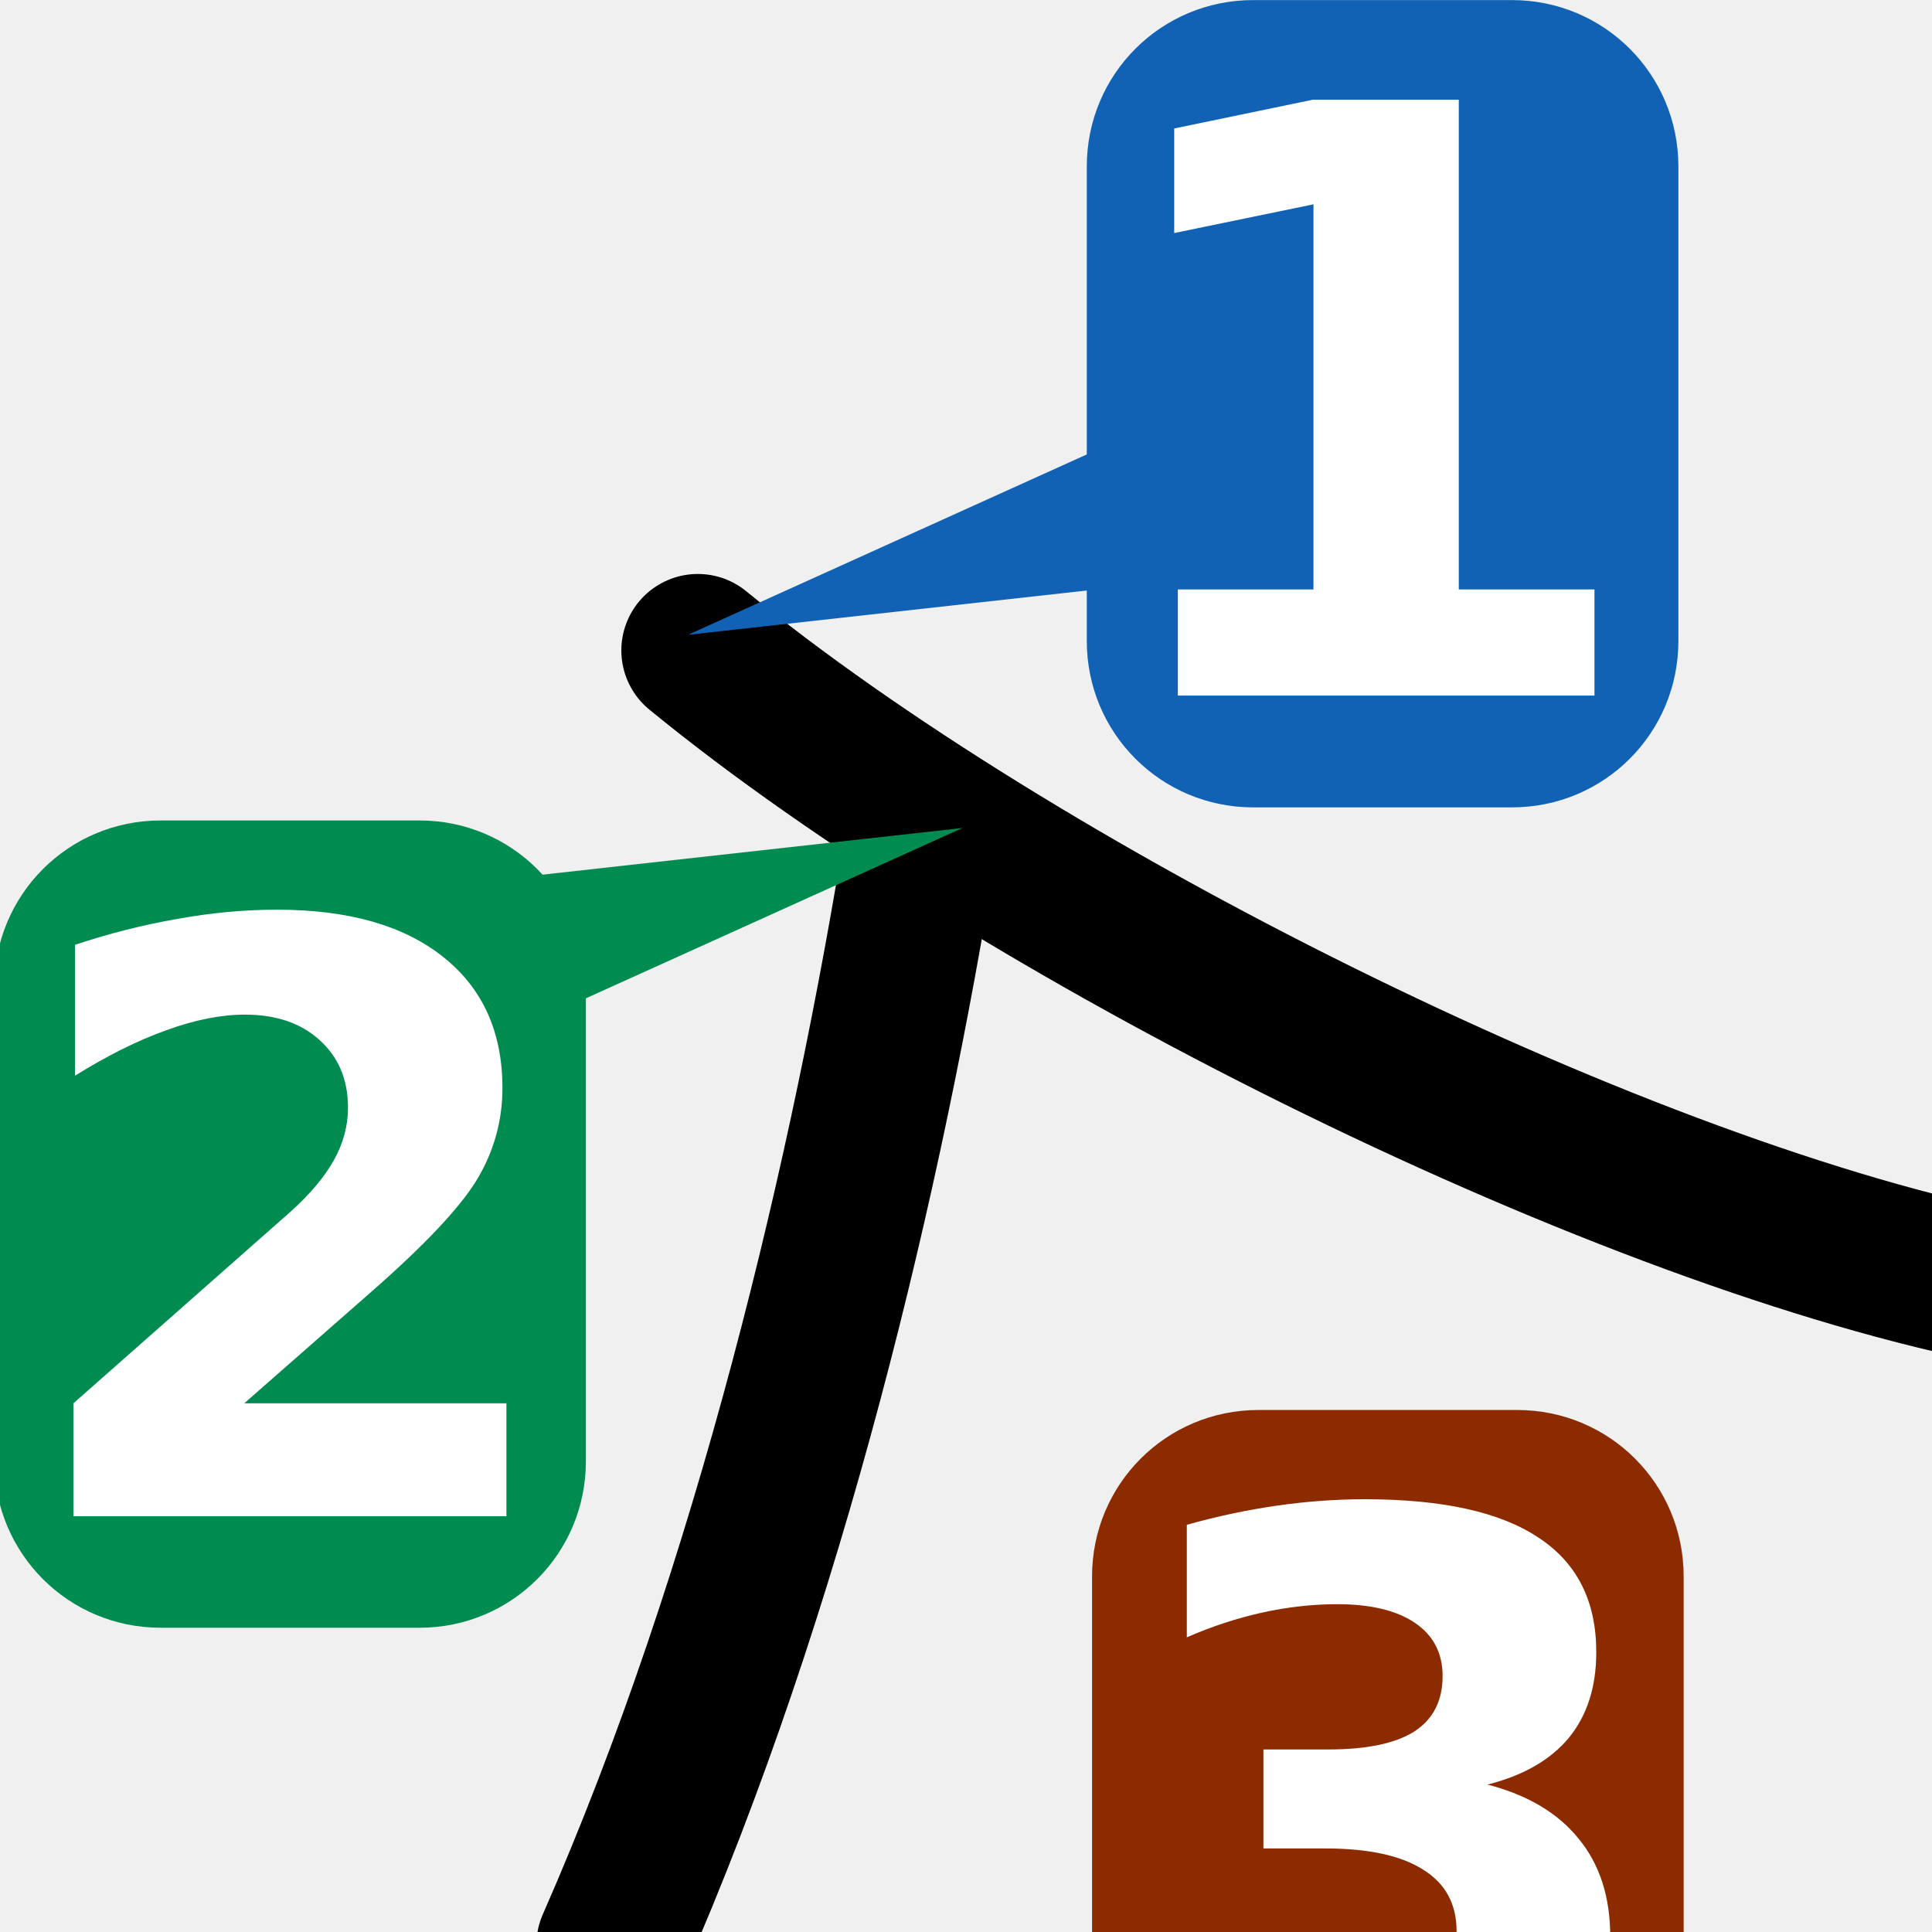
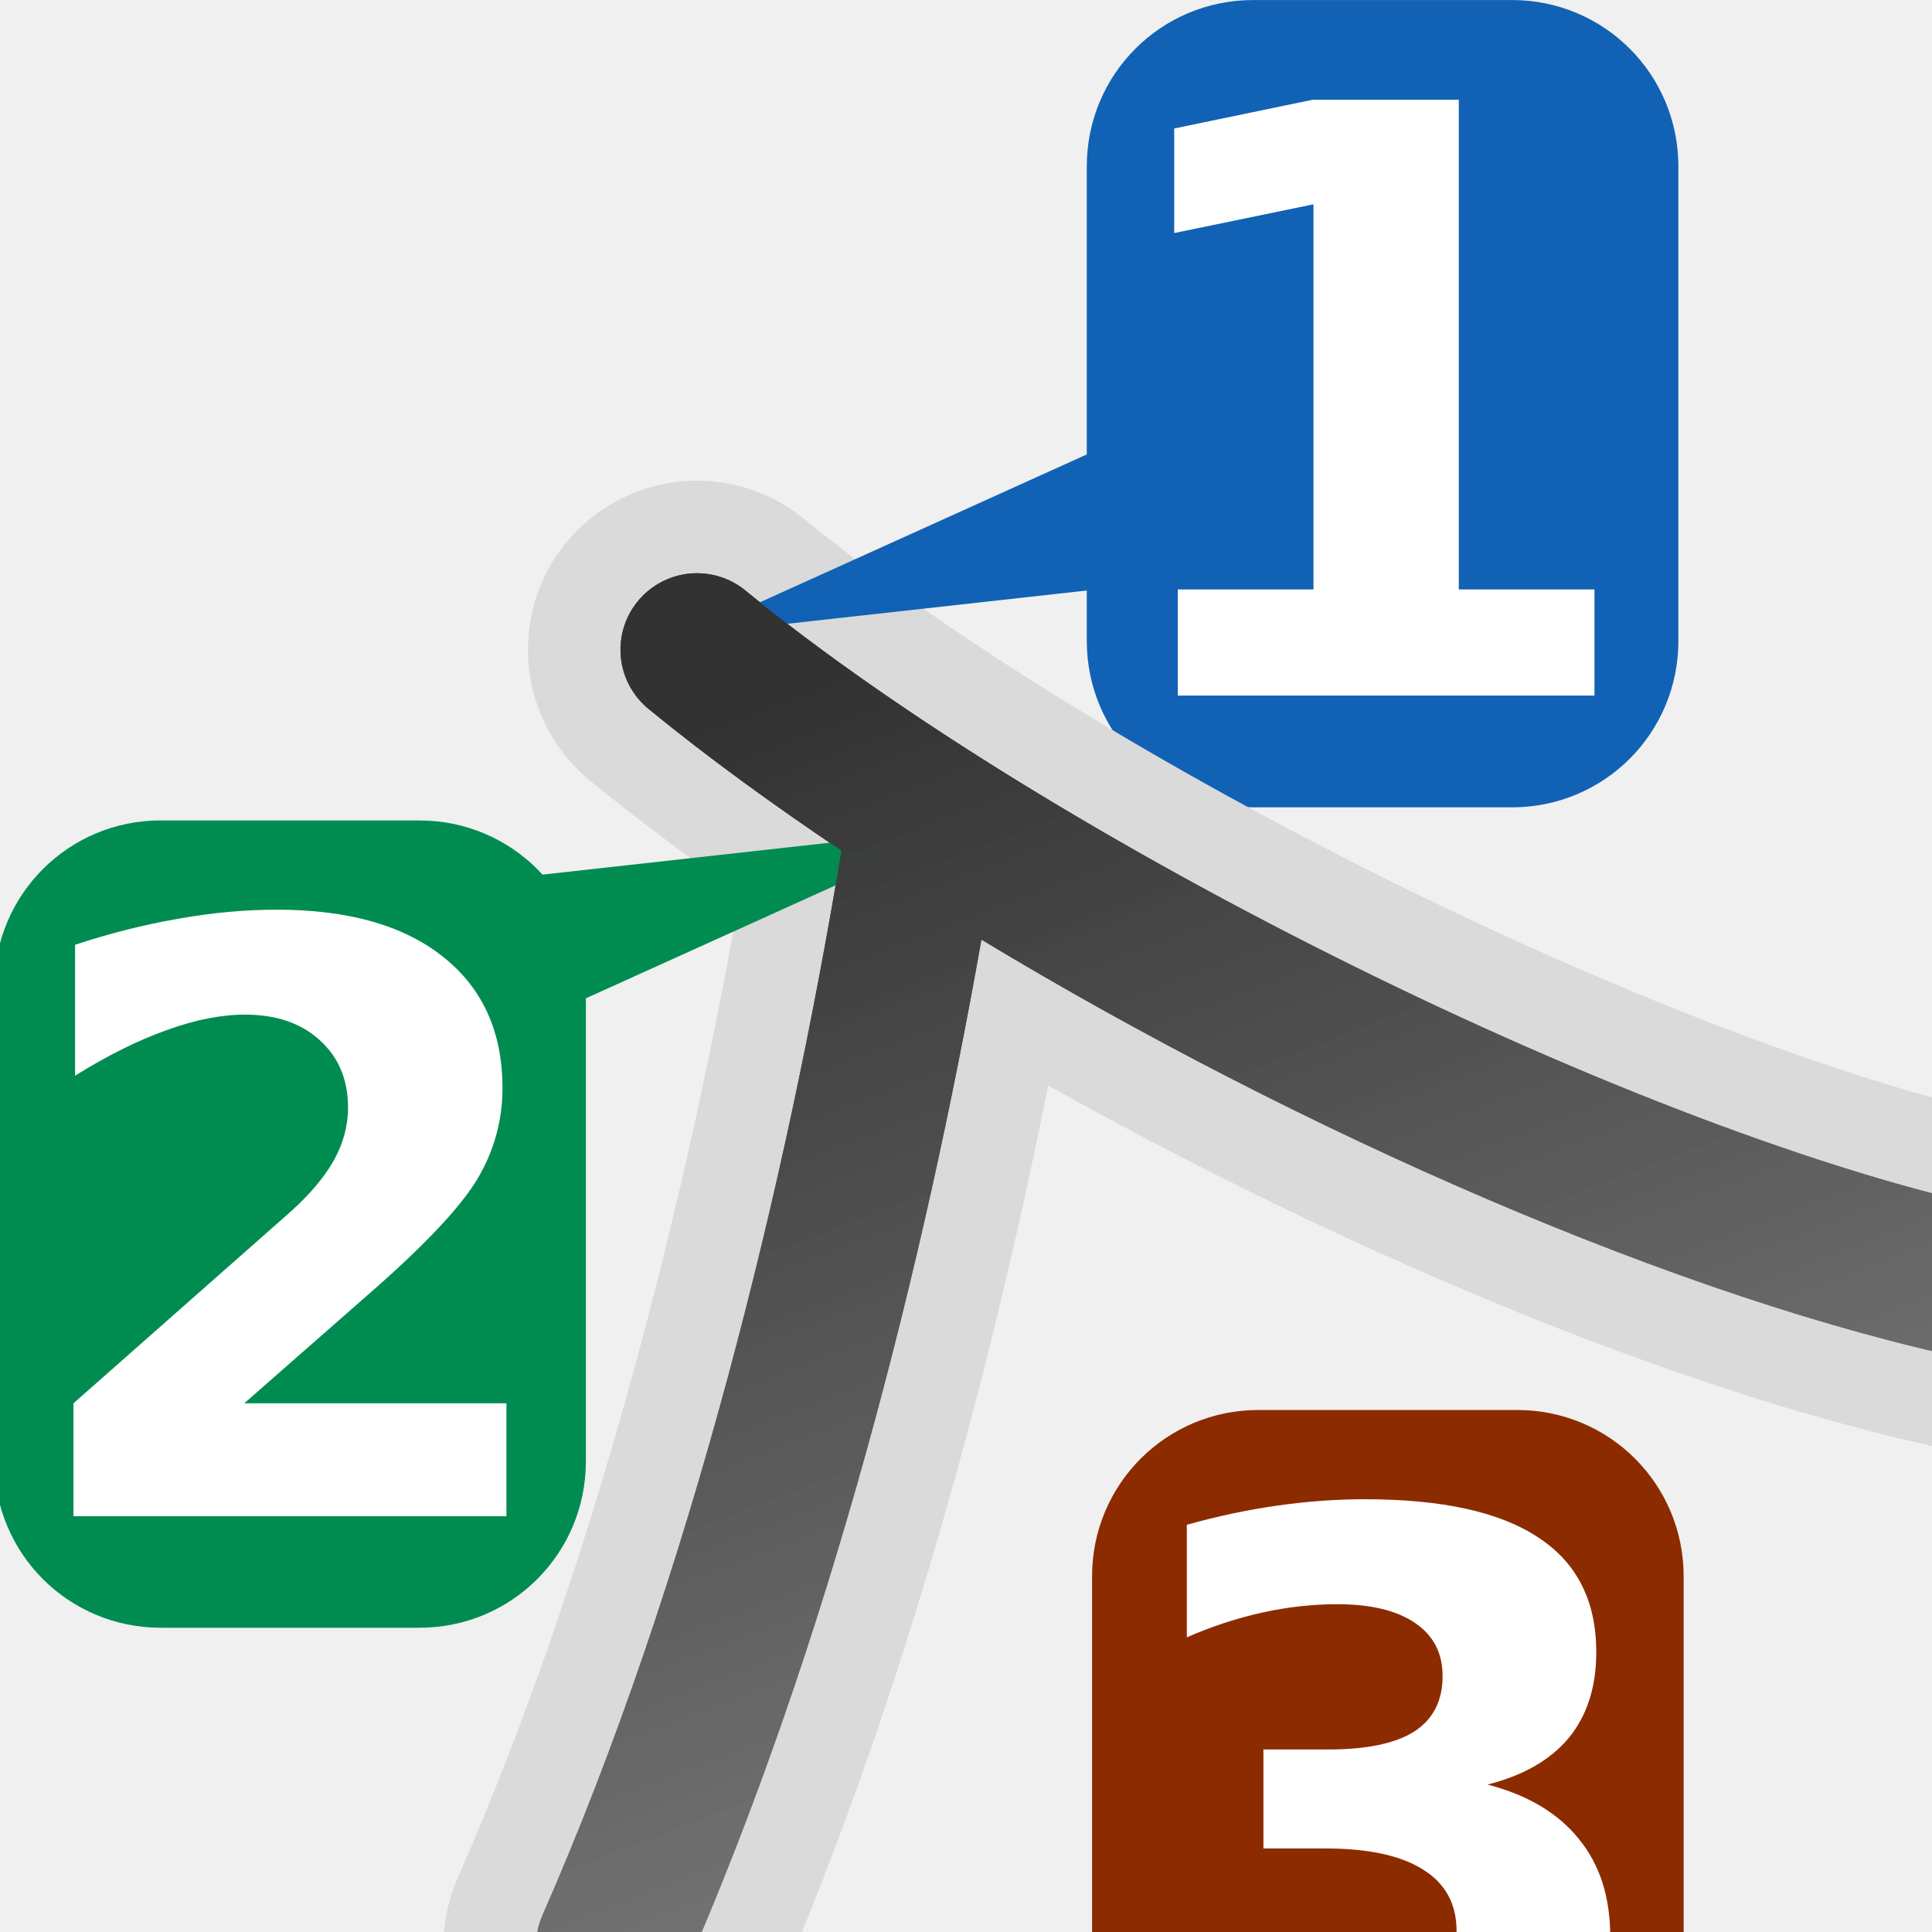
- <svg xmlns="http://www.w3.org/2000/svg" version="1.1" id="svg2" viewBox="0 0 48 48" height="48" width="48">
-   <defs id="defs4" />
-   <g transform="translate(0,-1004.362)" id="layer1">
-     <path id="rect4152" d="m 31.135,1004.364 6.43,0 c 2.29,0 4.134,1.844 4.134,4.134 l 0,11.789 c 0,2.29 -1.844,4.134 -4.134,4.134 l -6.43,0 c -2.29,0 -4.134,-1.844 -4.134,-4.134 l 0,-11.789 c 0,-2.29 1.844,-4.134 4.134,-4.134 z" style="opacity:1;fill:#1162b5;fill-opacity:1;fill-rule:evenodd;stroke:none;stroke-width:2.4;stroke-linecap:round;stroke-linejoin:miter;stroke-miterlimit:4;stroke-dasharray:none;stroke-dashoffset:0;stroke-opacity:0.355" />
-     <g id="text4136" style="font-style:normal;font-variant:normal;font-weight:bold;font-stretch:normal;font-size:20.306px;line-height:125%;font-family:Sans;-inkscape-font-specification:'Sans Bold';letter-spacing:0px;word-spacing:0px;fill:#ffffff;fill-opacity:1;stroke:none;stroke-width:1px;stroke-linecap:butt;stroke-linejoin:miter;stroke-opacity:1">
-       <path id="path4801" style="" d="m 29.262,1019.006 3.371,0 0,-9.568 -3.46,0.714 0,-2.598 3.441,-0.714 3.629,0 0,12.166 3.371,0 0,2.637 -10.351,0 0,-2.637 z" />
-     </g>
-     <path id="rect4154" d="m 3.992,1024.746 6.43,0 c 2.29,0 4.134,1.844 4.134,4.134 l 0,11.789 c 0,2.29 -1.844,4.134 -4.134,4.134 l -6.43,0 c -2.29,0 -4.134,-1.844 -4.134,-4.134 l 0,-11.789 c 0,-2.29 1.844,-4.134 4.134,-4.134 z" style="opacity:1;fill:#008c51;fill-opacity:1;fill-rule:evenodd;stroke:none;stroke-width:2.4;stroke-linecap:round;stroke-linejoin:miter;stroke-miterlimit:4;stroke-dasharray:none;stroke-dashoffset:0;stroke-opacity:0.355" />
-     <g id="text4144" style="font-style:normal;font-variant:normal;font-weight:bold;font-stretch:normal;font-size:20.306px;line-height:125%;font-family:Sans;-inkscape-font-specification:'Sans Bold';letter-spacing:0px;word-spacing:0px;fill:#ffffff;fill-opacity:1;stroke:none;stroke-width:1px;stroke-linecap:butt;stroke-linejoin:miter;stroke-opacity:1">
-       <path id="path4804" style="" d="m 6.068,1039.227 6.514,0 0,2.806 -10.758,0 0,-2.806 5.404,-4.769 q 0.724,-0.654 1.071,-1.279 0.347,-0.625 0.347,-1.299 0,-1.041 -0.704,-1.676 -0.694,-0.634 -1.854,-0.634 -0.892,0 -1.953,0.387 -1.061,0.377 -2.271,1.13 l 0,-3.252 q 1.289,-0.426 2.548,-0.644 1.259,-0.228 2.469,-0.228 2.657,0 4.125,1.17 1.477,1.17 1.477,3.262 0,1.21 -0.625,2.261 -0.625,1.041 -2.628,2.796 l -3.163,2.776 z" />
-     </g>
-     <path id="path4148" d="m 17.337,1020.522 c 7.847,6.427 22.493,13.802 32.143,15.788" style="fill:none;fill-rule:evenodd;stroke:#000000;stroke-width:3.8;stroke-linecap:round;stroke-linejoin:miter;stroke-miterlimit:4;stroke-dasharray:none;stroke-opacity:1" />
-     <path id="path4150" d="m 22.909,1025.065 c -1.34,8.369 -3.783,18.743 -7.684,27.625" style="fill:none;fill-rule:evenodd;stroke:#000000;stroke-width:3.8;stroke-linecap:round;stroke-linejoin:miter;stroke-miterlimit:4;stroke-dasharray:none;stroke-opacity:1" />
-     <path id="path4729" d="m 27.7,1015.336 -10.607,4.798 11.364,-1.263 z" style="fill:#1162b5;fill-opacity:1;fill-rule:evenodd;stroke:none;stroke-width:1px;stroke-linecap:butt;stroke-linejoin:miter;stroke-opacity:1" />
-     <path style="fill:#008c51;fill-opacity:1;fill-rule:evenodd;stroke:none;stroke-width:1px;stroke-linecap:butt;stroke-linejoin:miter;stroke-opacity:1" d="m 13.305,1029.731 10.607,-4.798 -11.364,1.263 z" id="path4731" />
-     <path id="rect4733" d="m 31.266,1039.393 6.43,0 c 2.29,0 4.134,1.844 4.134,4.134 l 0,11.789 c 0,2.29 -1.844,4.134 -4.134,4.134 l -6.43,0 c -2.29,0 -4.134,-1.844 -4.134,-4.134 l 0,-11.789 c 0,-2.29 1.844,-4.134 4.134,-4.134 z" style="opacity:1;fill:#8c2b00;fill-opacity:1;fill-rule:evenodd;stroke:none;stroke-width:2.4;stroke-linecap:round;stroke-linejoin:miter;stroke-miterlimit:4;stroke-dasharray:none;stroke-dashoffset:0;stroke-opacity:0.355" />
-     <g id="text4735" style="font-style:normal;font-variant:normal;font-weight:bold;font-stretch:normal;font-size:20.306px;line-height:125%;font-family:Sans;-inkscape-font-specification:'Sans Bold';letter-spacing:0px;word-spacing:0px;fill:#ffffff;fill-opacity:1;stroke:none;stroke-width:1px;stroke-linecap:butt;stroke-linejoin:miter;stroke-opacity:1">
-       <path id="path4796" style="" d="m 36.952,1048.698 q 1.497,0.387 2.271,1.349 0.783,0.952 0.783,2.429 0,2.201 -1.686,3.351 -1.686,1.14 -4.918,1.14 -1.14,0 -2.29,-0.188 -1.14,-0.178 -2.261,-0.545 l 0,-2.945 q 1.071,0.535 2.122,0.813 1.061,0.268 2.082,0.268 1.517,0 2.32,-0.525 0.813,-0.525 0.813,-1.507 0,-1.011 -0.833,-1.527 -0.823,-0.525 -2.439,-0.525 l -1.527,0 0,-2.459 1.606,0 q 1.438,0 2.142,-0.446 0.704,-0.456 0.704,-1.378 0,-0.853 -0.684,-1.319 -0.684,-0.466 -1.933,-0.466 -0.922,0 -1.864,0.208 -0.942,0.208 -1.874,0.615 l 0,-2.796 q 1.13,-0.317 2.241,-0.476 1.11,-0.159 2.181,-0.159 2.885,0 4.313,0.952 1.438,0.942 1.438,2.846 0,1.299 -0.684,2.132 -0.684,0.823 -2.023,1.16 z" />
-     </g>
+ <svg xmlns="http://www.w3.org/2000/svg" xmlns:xlink="http://www.w3.org/1999/xlink" version="1.1" id="svg2" viewBox="0 0 48 48" height="48" width="48">
+   <defs id="defs4">
+     <linearGradient id="linearGradient6589">
+       <stop style="stop-color:#323232;stop-opacity:1" offset="0" id="stop6585" />
+       <stop style="stop-color:#787878;stop-opacity:0.871" offset="1" id="stop6587" />
+     </linearGradient>
+     <linearGradient xlink:href="#linearGradient6589" id="linearGradient6591" x1="22.282" y1="16.201" x2="33.45" y2="45.489" gradientUnits="userSpaceOnUse" />
+   </defs>
+   <path style="opacity:1;fill:#1162b5;fill-opacity:1;fill-rule:evenodd;stroke:none;stroke-width:2.4;stroke-linecap:round;stroke-linejoin:miter;stroke-miterlimit:4;stroke-dasharray:none;stroke-dashoffset:0;stroke-opacity:0.355" d="m 31.135,0.001 h 6.43 c 2.29,0 4.134,1.844 4.134,4.134 V 15.924 c 0,2.29 -1.844,4.134 -4.134,4.134 h -6.43 c -2.29,0 -4.134,-1.844 -4.134,-4.134 V 4.135 c 0,-2.29 1.844,-4.134 4.134,-4.134 z" id="rect4152" />
+   <g style="font-style:normal;font-variant:normal;font-weight:bold;font-stretch:normal;font-size:20.306px;line-height:125%;font-family:Sans;-inkscape-font-specification:'Sans Bold';letter-spacing:0px;word-spacing:0px;fill:#ffffff;fill-opacity:1;stroke:none;stroke-width:1px;stroke-linecap:butt;stroke-linejoin:miter;stroke-opacity:1" id="text4136" transform="translate(0,-1004.362)">
+     <path d="m 29.262,1019.006 h 3.371 v -9.568 l -3.46,0.714 v -2.598 l 3.441,-0.714 h 3.629 v 12.166 h 3.371 v 2.637 H 29.262 Z" id="path4801" />
  </g>
+   <path style="opacity:1;fill:#008c51;fill-opacity:1;fill-rule:evenodd;stroke:none;stroke-width:2.4;stroke-linecap:round;stroke-linejoin:miter;stroke-miterlimit:4;stroke-dasharray:none;stroke-dashoffset:0;stroke-opacity:0.355" d="m 3.992,20.384 h 6.43 c 2.29,0 4.134,1.844 4.134,4.134 v 11.789 c 0,2.29 -1.844,4.134 -4.134,4.134 H 3.992 c -2.29,0 -4.134,-1.844 -4.134,-4.134 V 24.517 c 0,-2.29 1.844,-4.134 4.134,-4.134 z" id="rect4154" />
+   <g style="font-style:normal;font-variant:normal;font-weight:bold;font-stretch:normal;font-size:20.306px;line-height:125%;font-family:Sans;-inkscape-font-specification:'Sans Bold';letter-spacing:0px;word-spacing:0px;fill:#ffffff;fill-opacity:1;stroke:none;stroke-width:1px;stroke-linecap:butt;stroke-linejoin:miter;stroke-opacity:1" id="text4144" transform="translate(0,-1004.362)">
+     <path d="m 6.068,1039.227 h 6.514 v 2.806 H 1.825 v -2.806 l 5.404,-4.769 q 0.724,-0.654 1.071,-1.279 0.347,-0.625 0.347,-1.299 0,-1.041 -0.704,-1.676 -0.694,-0.634 -1.854,-0.634 -0.892,0 -1.953,0.387 -1.061,0.377 -2.271,1.13 v -3.252 q 1.289,-0.426 2.548,-0.644 1.259,-0.228 2.469,-0.228 2.657,0 4.125,1.17 1.477,1.17 1.477,3.262 0,1.21 -0.625,2.261 -0.625,1.041 -2.628,2.796 z" id="path4804" />
+   </g>
+   <path style="color:#000000;font-style:normal;font-variant:normal;font-weight:normal;font-stretch:normal;font-size:medium;line-height:normal;font-family:sans-serif;font-variant-ligatures:normal;font-variant-position:normal;font-variant-caps:normal;font-variant-numeric:normal;font-variant-alternates:normal;font-feature-settings:normal;text-indent:0;text-align:start;text-decoration:none;text-decoration-line:none;text-decoration-style:solid;text-decoration-color:#000000;letter-spacing:normal;word-spacing:normal;text-transform:none;writing-mode:lr-tb;direction:ltr;text-orientation:mixed;dominant-baseline:auto;baseline-shift:baseline;text-anchor:start;white-space:normal;shape-padding:0;clip-rule:nonzero;display:inline;overflow:visible;visibility:visible;opacity:1;isolation:auto;mix-blend-mode:normal;color-interpolation:sRGB;color-interpolation-filters:linearRGB;solid-color:#000000;solid-opacity:1;vector-effect:none;fill:url(#linearGradient6591);fill-opacity:1;fill-rule:evenodd;stroke:#dadada;stroke-width:4.6;stroke-linecap:round;stroke-linejoin:miter;stroke-miterlimit:4;stroke-dasharray:none;stroke-dashoffset:0;stroke-opacity:1;color-rendering:auto;image-rendering:auto;shape-rendering:auto;text-rendering:auto;enable-background:accumulate;paint-order:stroke fill markers" d="M 17.316 14.242 A 1.9 1.9 0 0 0 16.133 17.629 C 17.548 18.788 19.165 19.966 20.906 21.135 C 19.561 29.261 17.176 39.163 13.486 47.564 A 1.9 1.9 0 1 0 16.965 49.092 C 20.609 40.794 22.964 31.371 24.383 23.344 C 32.233 28.084 41.791 32.304 49.098 33.809 A 1.9 1.9 0 0 0 49.863 30.086 C 40.751 28.21 26.043 20.834 18.541 14.689 A 1.9 1.9 0 0 0 17.316 14.242 z " id="path4148" />
+   <path style="fill:#1162b5;fill-opacity:1;fill-rule:evenodd;stroke:none;stroke-width:1px;stroke-linecap:butt;stroke-linejoin:miter;stroke-opacity:1" d="M 27.7,10.974 17.093,15.772 28.457,14.509 Z" id="path4729" />
+   <path id="path4731" d="M 13.305,25.369 23.911,20.57 12.547,21.833 Z" style="fill:#008c51;fill-opacity:1;fill-rule:evenodd;stroke:none;stroke-width:1px;stroke-linecap:butt;stroke-linejoin:miter;stroke-opacity:1" />
+   <path style="opacity:1;fill:#8c2b00;fill-opacity:1;fill-rule:evenodd;stroke:none;stroke-width:2.4;stroke-linecap:round;stroke-linejoin:miter;stroke-miterlimit:4;stroke-dasharray:none;stroke-dashoffset:0;stroke-opacity:0.355" d="m 31.266,35.031 h 6.43 c 2.29,0 4.134,1.844 4.134,4.134 v 11.789 c 0,2.29 -1.844,4.134 -4.134,4.134 H 31.266 c -2.29,0 -4.134,-1.844 -4.134,-4.134 V 39.165 c 0,-2.29 1.844,-4.134 4.134,-4.134 z" id="rect4733" />
+   <g style="font-style:normal;font-variant:normal;font-weight:bold;font-stretch:normal;font-size:20.306px;line-height:125%;font-family:Sans;-inkscape-font-specification:'Sans Bold';letter-spacing:0px;word-spacing:0px;fill:#ffffff;fill-opacity:1;stroke:none;stroke-width:1px;stroke-linecap:butt;stroke-linejoin:miter;stroke-opacity:1" id="text4735" transform="translate(0,-1004.362)">
+     <path d="m 36.952,1048.698 q 1.497,0.387 2.271,1.349 0.783,0.952 0.783,2.429 0,2.201 -1.686,3.351 -1.686,1.14 -4.918,1.14 -1.14,0 -2.29,-0.188 -1.14,-0.178 -2.261,-0.545 v -2.945 q 1.071,0.535 2.122,0.813 1.061,0.268 2.082,0.268 1.517,0 2.32,-0.525 0.813,-0.525 0.813,-1.507 0,-1.011 -0.833,-1.527 -0.823,-0.525 -2.439,-0.525 h -1.527 v -2.459 h 1.606 q 1.438,0 2.142,-0.446 0.704,-0.456 0.704,-1.378 0,-0.853 -0.684,-1.319 -0.684,-0.466 -1.933,-0.466 -0.922,0 -1.864,0.208 -0.942,0.208 -1.874,0.615 v -2.796 q 1.13,-0.317 2.241,-0.476 1.11,-0.159 2.181,-0.159 2.885,0 4.313,0.952 1.438,0.942 1.438,2.846 0,1.299 -0.684,2.132 -0.684,0.823 -2.023,1.16 z" id="path4796" />
+   </g>
+   <path id="path6593" d="M 17.316 14.242 A 1.9 1.9 0 0 0 16.133 17.629 C 17.548 18.788 19.165 19.966 20.906 21.135 C 19.561 29.261 17.176 39.163 13.486 47.564 A 1.9 1.9 0 1 0 16.965 49.092 C 20.609 40.794 22.964 31.371 24.383 23.344 C 32.233 28.084 41.791 32.304 49.098 33.809 A 1.9 1.9 0 0 0 49.863 30.086 C 40.751 28.21 26.043 20.834 18.541 14.689 A 1.9 1.9 0 0 0 17.316 14.242 z " style="color:#000000;font-style:normal;font-variant:normal;font-weight:normal;font-stretch:normal;font-size:medium;line-height:normal;font-family:sans-serif;font-variant-ligatures:normal;font-variant-position:normal;font-variant-caps:normal;font-variant-numeric:normal;font-variant-alternates:normal;font-feature-settings:normal;text-indent:0;text-align:start;text-decoration:none;text-decoration-line:none;text-decoration-style:solid;text-decoration-color:#000000;letter-spacing:normal;word-spacing:normal;text-transform:none;writing-mode:lr-tb;direction:ltr;text-orientation:mixed;dominant-baseline:auto;baseline-shift:baseline;text-anchor:start;white-space:normal;shape-padding:0;clip-rule:nonzero;display:inline;overflow:visible;visibility:visible;opacity:1;isolation:auto;mix-blend-mode:normal;color-interpolation:sRGB;color-interpolation-filters:linearRGB;solid-color:#000000;solid-opacity:1;vector-effect:none;fill:url(#linearGradient6591);fill-opacity:1;fill-rule:evenodd;stroke:none;stroke-width:4.6;stroke-linecap:round;stroke-linejoin:miter;stroke-miterlimit:4;stroke-dasharray:none;stroke-dashoffset:0;stroke-opacity:1;color-rendering:auto;image-rendering:auto;shape-rendering:auto;text-rendering:auto;enable-background:accumulate;paint-order:stroke fill markers" />
</svg>
